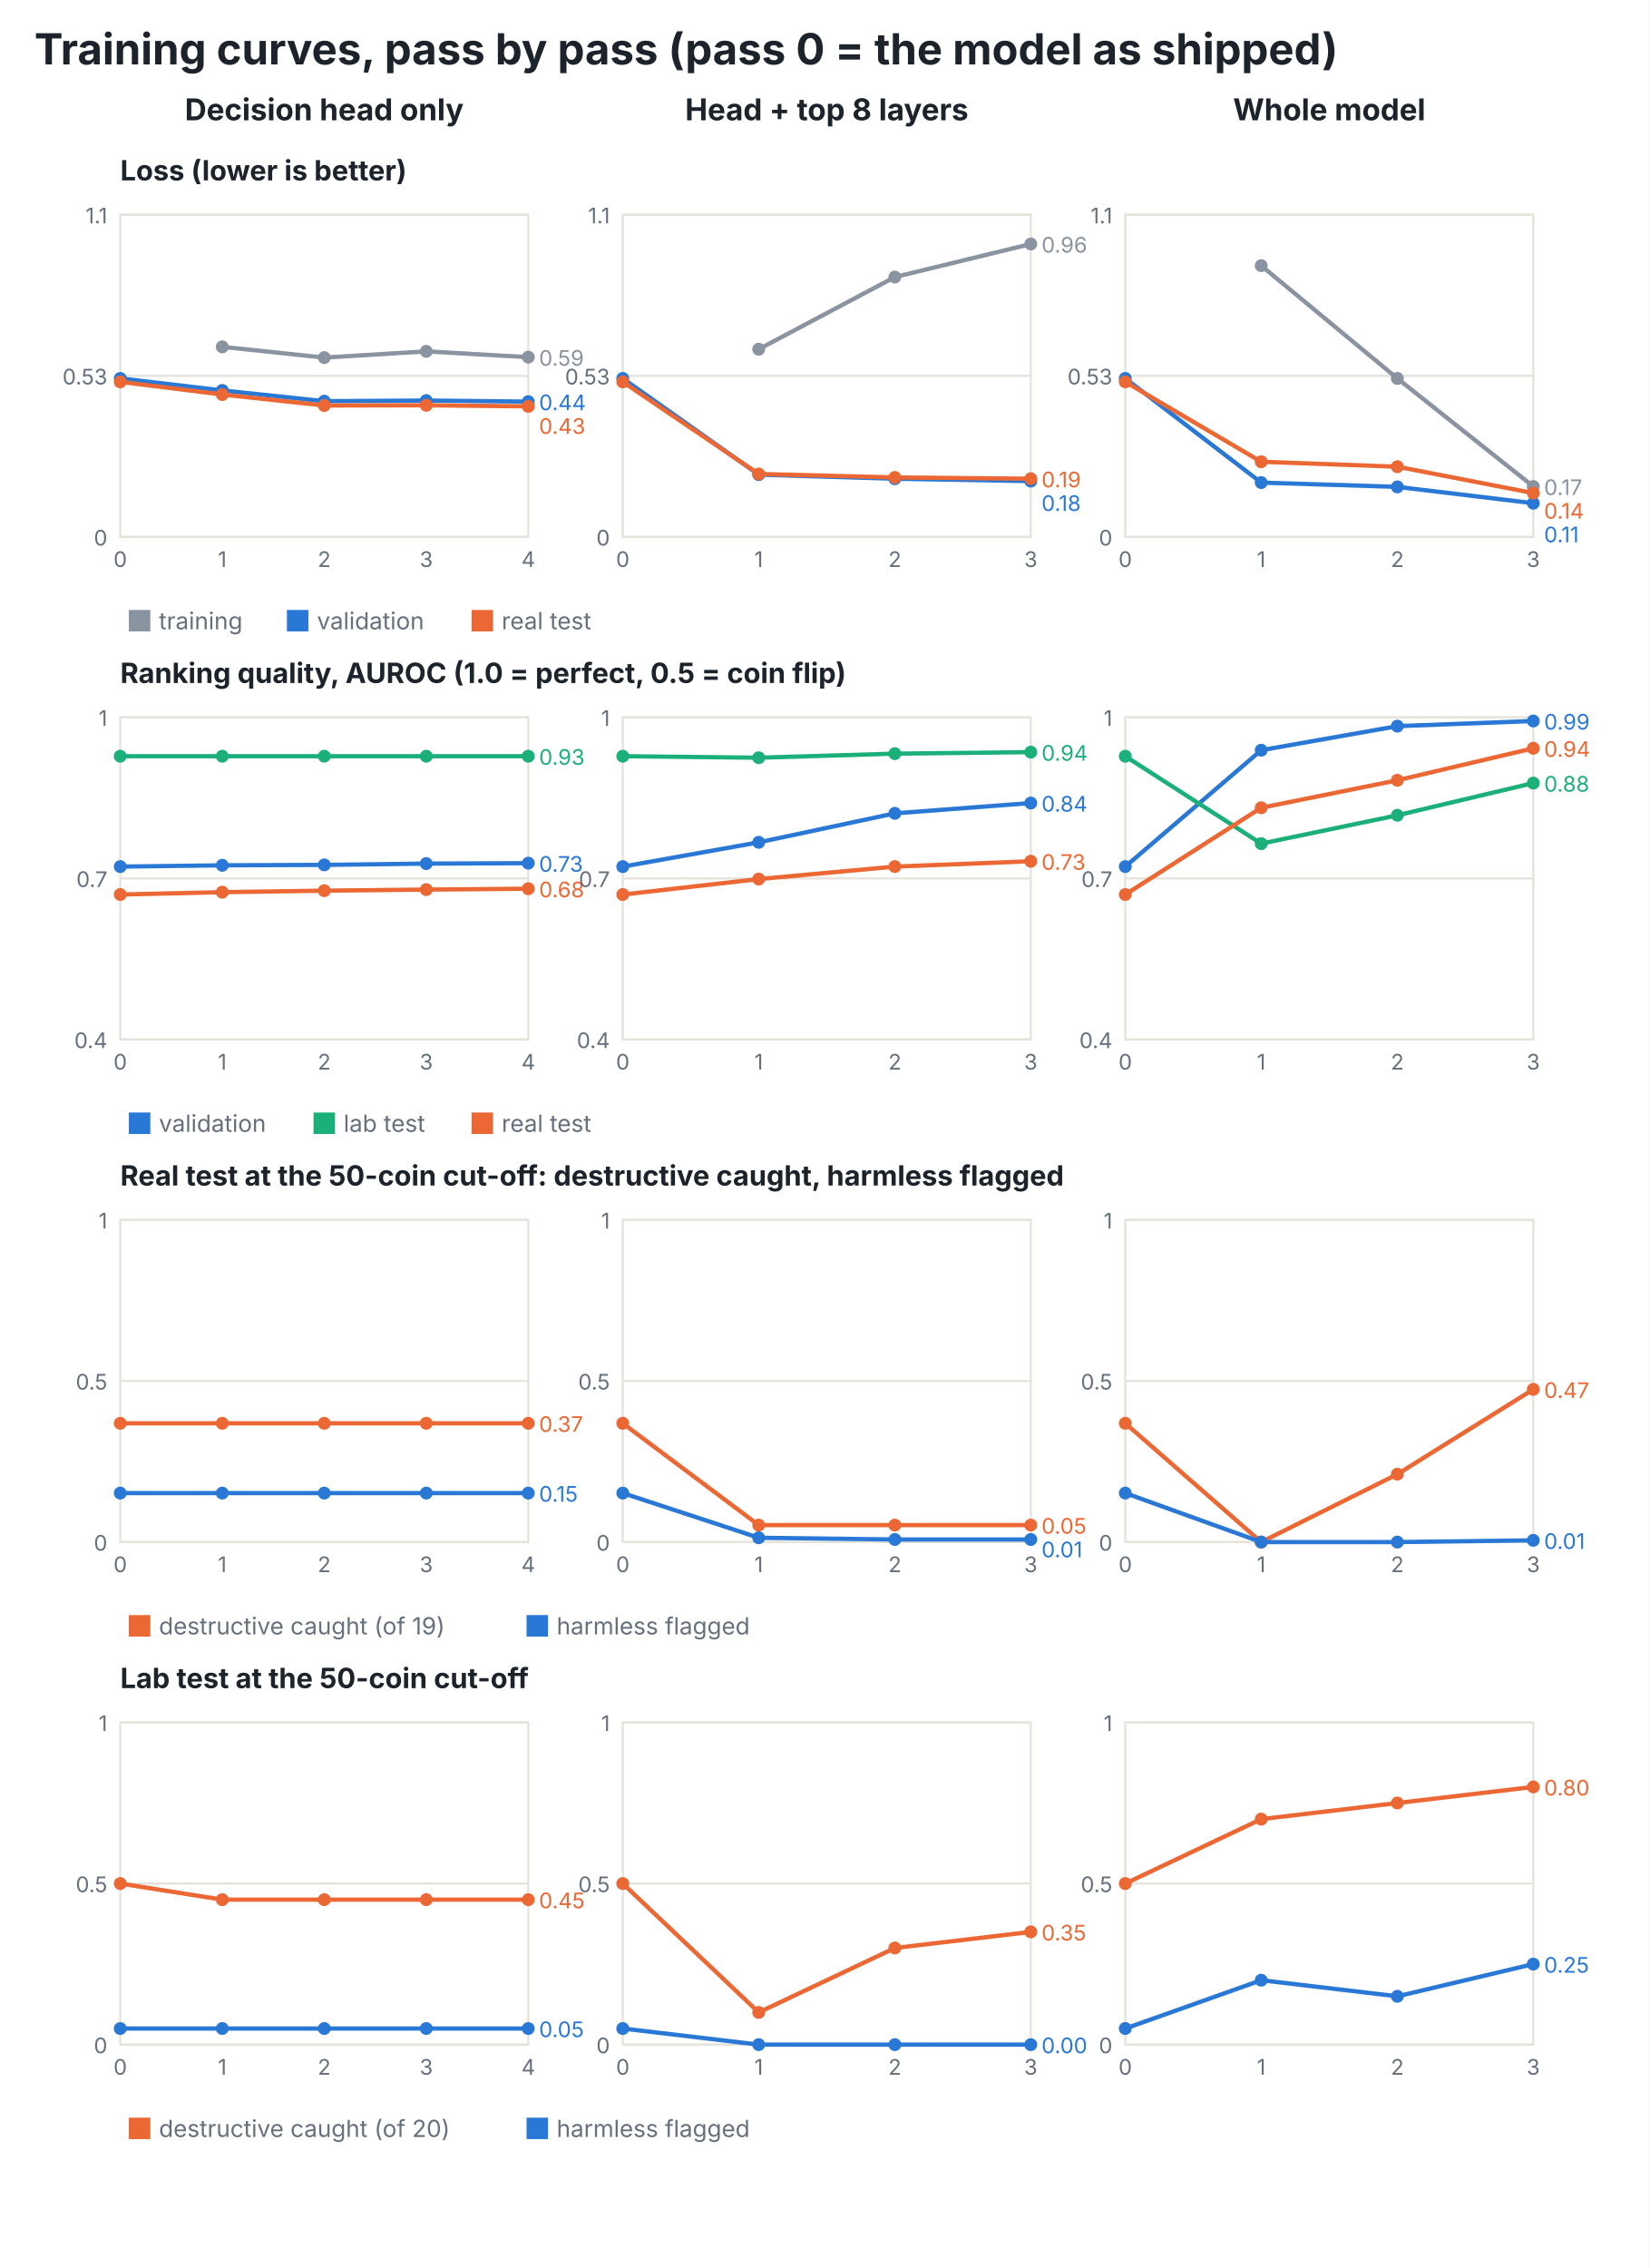
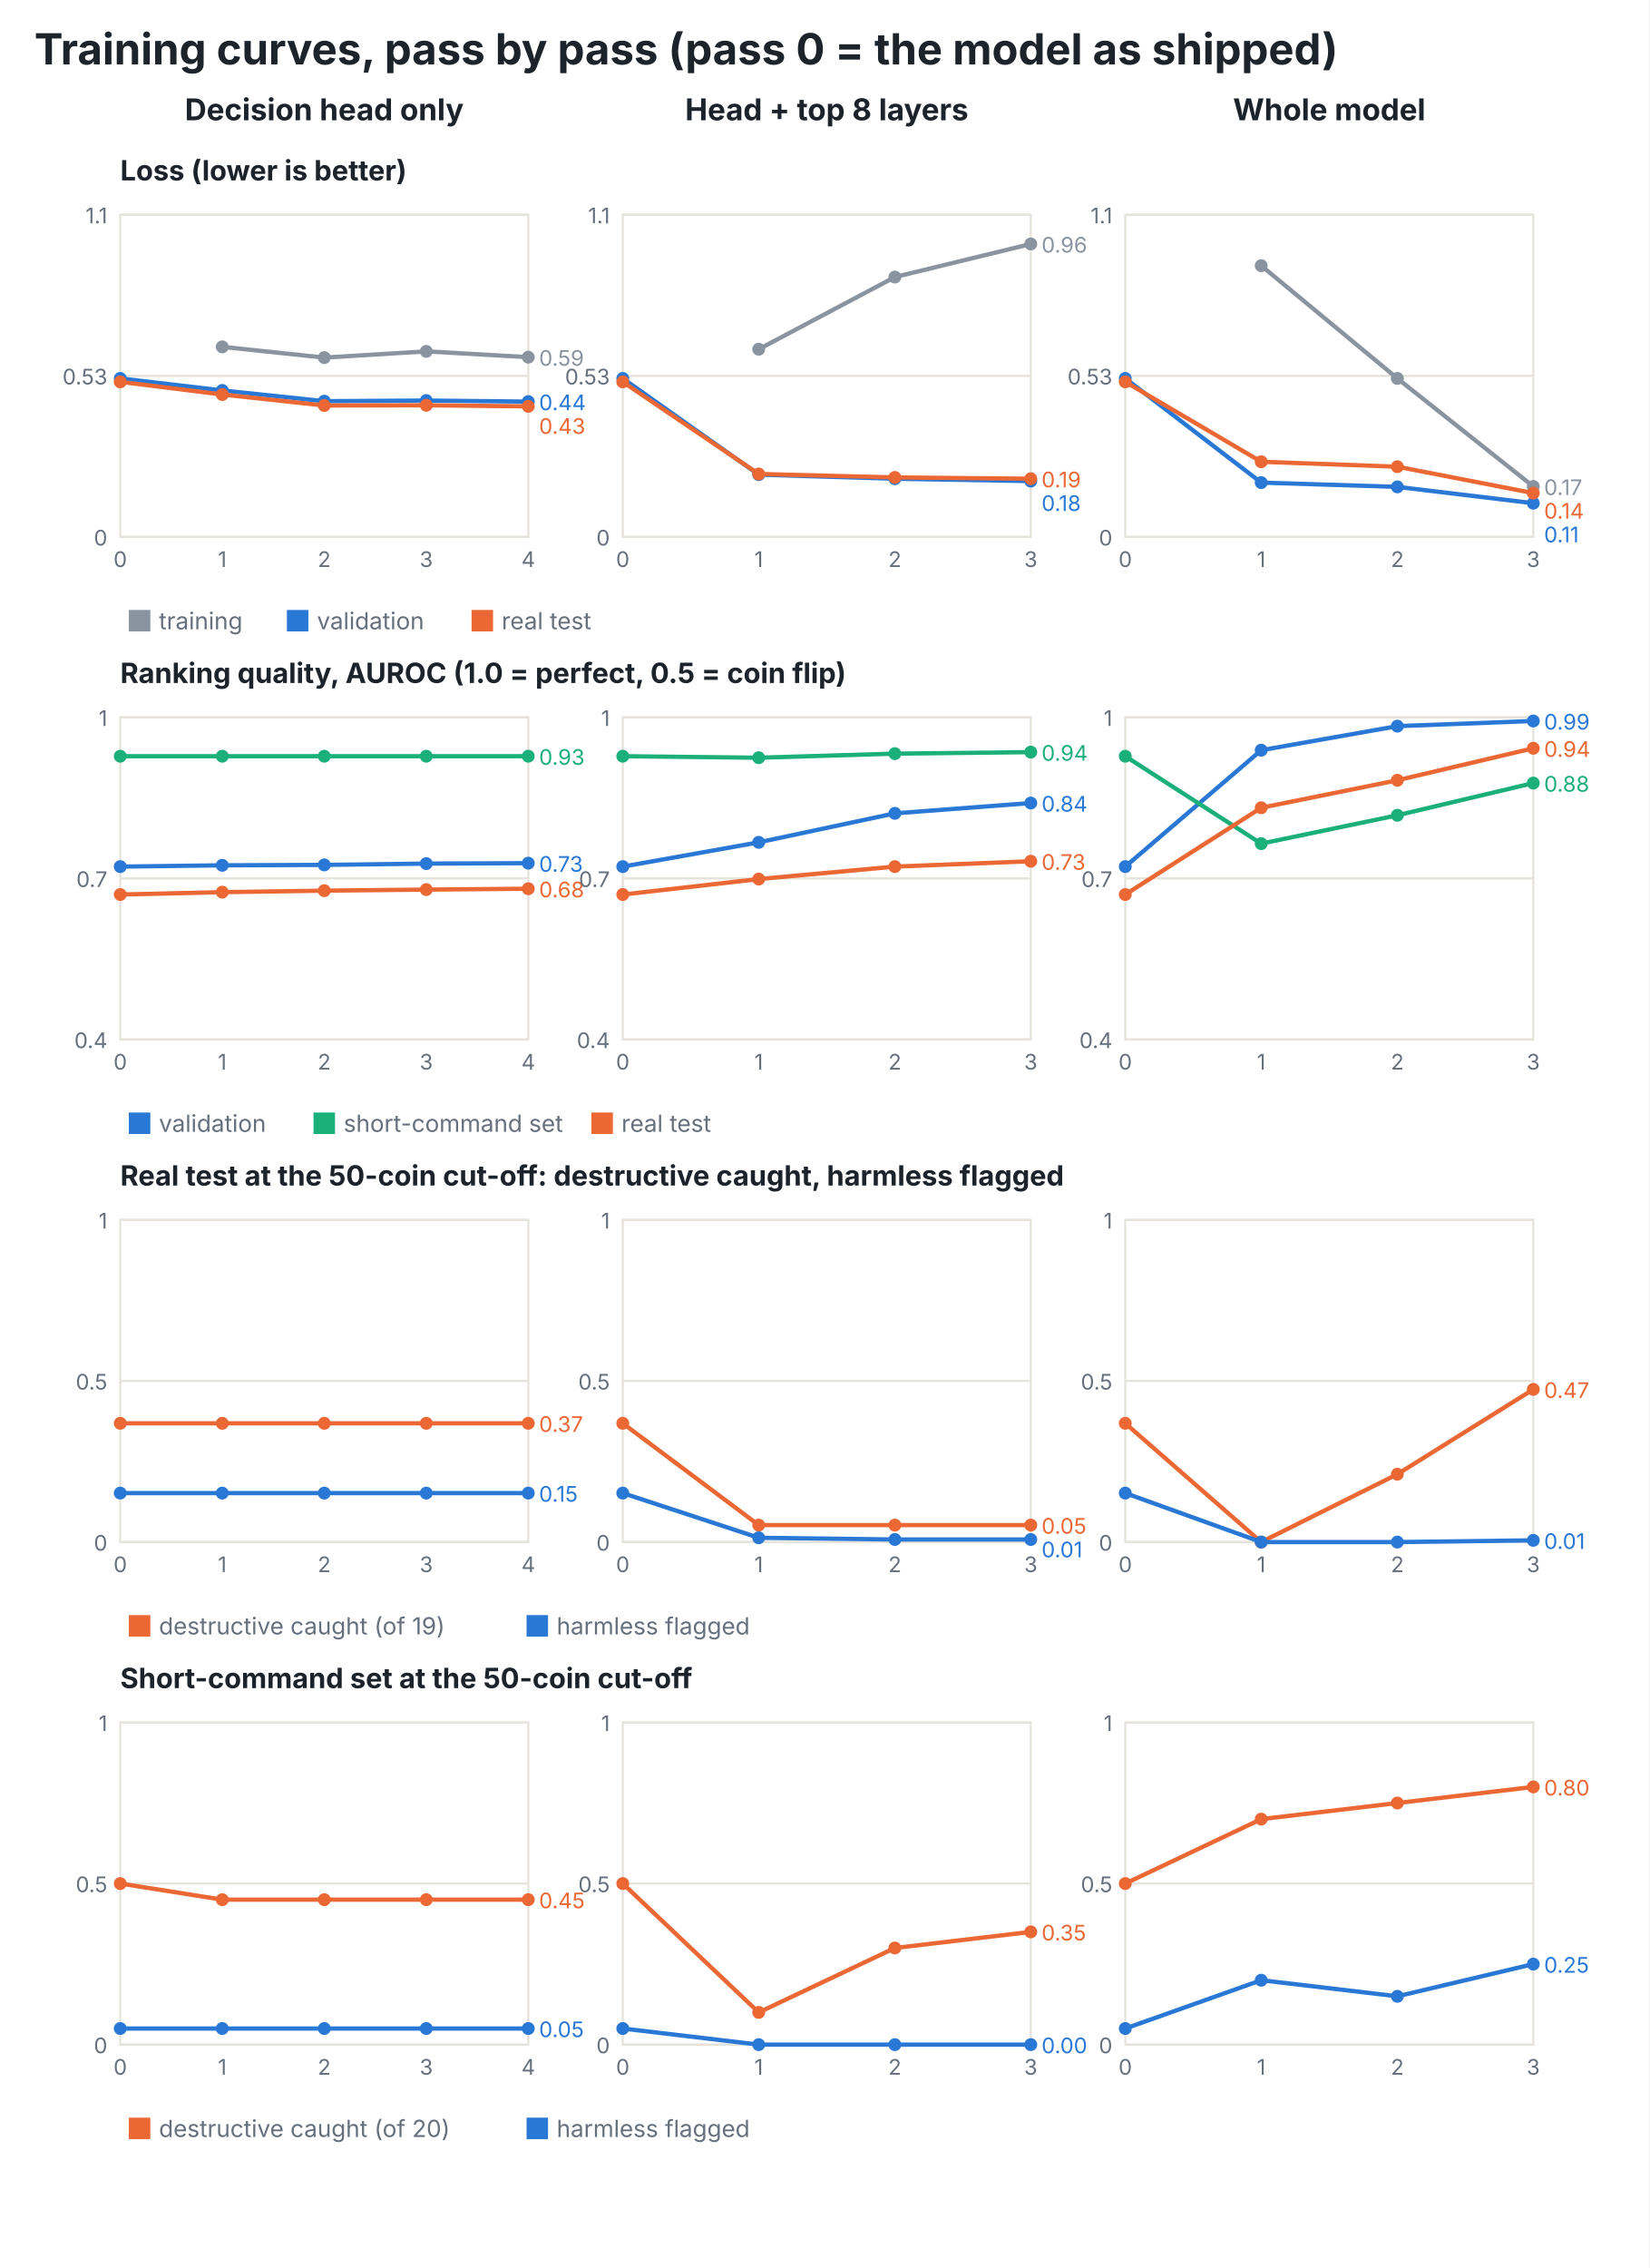
<svg xmlns="http://www.w3.org/2000/svg" viewBox="0 0 768 1056" width="768" height="1056" role="img" aria-label="Training curves per pass for three variants">
  <rect width="768" height="1056" fill="#fff" />
  <text x="16" y="30" font-family="system-ui, -apple-system, Segoe UI, sans-serif" font-size="20" font-weight="700" fill="#1d232b">Training curves, pass by pass (pass 0 = the model as shipped)</text>
  <text x="151.0" y="56" font-family="system-ui, -apple-system, Segoe UI, sans-serif" font-size="14" font-weight="700" fill="#1d232b" text-anchor="middle">Decision head only</text>
  <text x="385.0" y="56" font-family="system-ui, -apple-system, Segoe UI, sans-serif" font-size="14" font-weight="700" fill="#1d232b" text-anchor="middle">Head + top 8 layers</text>
  <text x="619.0" y="56" font-family="system-ui, -apple-system, Segoe UI, sans-serif" font-size="14" font-weight="700" fill="#1d232b" text-anchor="middle">Whole model</text>
  <text x="56" y="84" font-family="system-ui, -apple-system, Segoe UI, sans-serif" font-size="13" font-weight="700" fill="#1d232b">Loss (lower is better)</text>
  <rect x="60" y="284" width="10" height="10" fill="#8a93a0" />
  <text x="74" y="293" font-family="system-ui, -apple-system, Segoe UI, sans-serif" font-size="11" fill="#66707d">training</text>
  <rect x="133.6" y="284" width="10" height="10" fill="#2a78d6" />
  <text x="147.6" y="293" font-family="system-ui, -apple-system, Segoe UI, sans-serif" font-size="11" fill="#66707d">validation</text>
  <rect x="219.6" y="284" width="10" height="10" fill="#eb6834" />
  <text x="233.6" y="293" font-family="system-ui, -apple-system, Segoe UI, sans-serif" font-size="11" fill="#66707d">real test</text>
  <rect x="56" y="100" width="190" height="150" fill="none" stroke="#e6e3dc" />
  <line x1="56" y1="250.0" x2="246" y2="250.0" stroke="#e6e3dc" />
  <text x="50" y="254.0" font-family="system-ui, -apple-system, Segoe UI, sans-serif" font-size="10" fill="#66707d" text-anchor="end">0</text>
  <line x1="56" y1="175.0" x2="246" y2="175.0" stroke="#e6e3dc" />
  <text x="50" y="179.0" font-family="system-ui, -apple-system, Segoe UI, sans-serif" font-size="10" fill="#66707d" text-anchor="end">0.53</text>
  <line x1="56" y1="100.0" x2="246" y2="100.0" stroke="#e6e3dc" />
  <text x="50" y="104.0" font-family="system-ui, -apple-system, Segoe UI, sans-serif" font-size="10" fill="#66707d" text-anchor="end">1.1</text>
  <text x="56.0" y="264" font-family="system-ui, -apple-system, Segoe UI, sans-serif" font-size="10" fill="#66707d" text-anchor="middle">0</text>
  <text x="103.5" y="264" font-family="system-ui, -apple-system, Segoe UI, sans-serif" font-size="10" fill="#66707d" text-anchor="middle">1</text>
  <text x="151.0" y="264" font-family="system-ui, -apple-system, Segoe UI, sans-serif" font-size="10" fill="#66707d" text-anchor="middle">2</text>
  <text x="198.5" y="264" font-family="system-ui, -apple-system, Segoe UI, sans-serif" font-size="10" fill="#66707d" text-anchor="middle">3</text>
  <text x="246.0" y="264" font-family="system-ui, -apple-system, Segoe UI, sans-serif" font-size="10" fill="#66707d" text-anchor="middle">4</text>
  <polyline points="103.5,161.5 151.0,166.5 198.5,163.6 246.0,166.3" fill="none" stroke="#8a93a0" stroke-width="2" />
  <circle cx="103.5" cy="161.5" r="3" fill="#8a93a0" />
  <circle cx="151.0" cy="166.5" r="3" fill="#8a93a0" />
  <circle cx="198.5" cy="163.6" r="3" fill="#8a93a0" />
  <circle cx="246.0" cy="166.3" r="3" fill="#8a93a0" />
  <polyline points="56.0,176.2 103.5,181.8 151.0,186.8 198.5,186.5 246.0,187.0" fill="none" stroke="#2a78d6" stroke-width="2" />
  <circle cx="56.0" cy="176.2" r="3" fill="#2a78d6" />
  <circle cx="103.5" cy="181.8" r="3" fill="#2a78d6" />
  <circle cx="151.0" cy="186.8" r="3" fill="#2a78d6" />
  <circle cx="198.5" cy="186.5" r="3" fill="#2a78d6" />
  <circle cx="246.0" cy="187.0" r="3" fill="#2a78d6" />
  <polyline points="56.0,177.8 103.5,183.7 151.0,188.8 198.5,188.7 246.0,189.2" fill="none" stroke="#eb6834" stroke-width="2" />
  <circle cx="56.0" cy="177.8" r="3" fill="#eb6834" />
  <circle cx="103.5" cy="183.7" r="3" fill="#eb6834" />
  <circle cx="151.0" cy="188.8" r="3" fill="#eb6834" />
  <circle cx="198.5" cy="188.7" r="3" fill="#eb6834" />
  <circle cx="246.0" cy="189.2" r="3" fill="#eb6834" />
  <text x="251.0" y="170.3" font-family="system-ui, -apple-system, Segoe UI, sans-serif" font-size="10" fill="#8a93a0">0.59</text>
  <text x="251.0" y="191.0" font-family="system-ui, -apple-system, Segoe UI, sans-serif" font-size="10" fill="#2a78d6">0.44</text>
  <text x="251.0" y="202.0" font-family="system-ui, -apple-system, Segoe UI, sans-serif" font-size="10" fill="#eb6834">0.43</text>
  <rect x="290" y="100" width="190" height="150" fill="none" stroke="#e6e3dc" />
  <line x1="290" y1="250.0" x2="480" y2="250.0" stroke="#e6e3dc" />
  <text x="284" y="254.0" font-family="system-ui, -apple-system, Segoe UI, sans-serif" font-size="10" fill="#66707d" text-anchor="end">0</text>
  <line x1="290" y1="175.0" x2="480" y2="175.0" stroke="#e6e3dc" />
  <text x="284" y="179.0" font-family="system-ui, -apple-system, Segoe UI, sans-serif" font-size="10" fill="#66707d" text-anchor="end">0.53</text>
  <line x1="290" y1="100.0" x2="480" y2="100.0" stroke="#e6e3dc" />
  <text x="284" y="104.0" font-family="system-ui, -apple-system, Segoe UI, sans-serif" font-size="10" fill="#66707d" text-anchor="end">1.1</text>
  <text x="290.0" y="264" font-family="system-ui, -apple-system, Segoe UI, sans-serif" font-size="10" fill="#66707d" text-anchor="middle">0</text>
  <text x="353.3" y="264" font-family="system-ui, -apple-system, Segoe UI, sans-serif" font-size="10" fill="#66707d" text-anchor="middle">1</text>
  <text x="416.7" y="264" font-family="system-ui, -apple-system, Segoe UI, sans-serif" font-size="10" fill="#66707d" text-anchor="middle">2</text>
  <text x="480.0" y="264" font-family="system-ui, -apple-system, Segoe UI, sans-serif" font-size="10" fill="#66707d" text-anchor="middle">3</text>
  <polyline points="353.3,162.6 416.7,129.0 480.0,113.6" fill="none" stroke="#8a93a0" stroke-width="2" />
  <circle cx="353.3" cy="162.6" r="3" fill="#8a93a0" />
  <circle cx="416.7" cy="129.0" r="3" fill="#8a93a0" />
  <circle cx="480.0" cy="113.6" r="3" fill="#8a93a0" />
  <polyline points="290.0,176.2 353.3,221.0 416.7,222.9 480.0,224.0" fill="none" stroke="#2a78d6" stroke-width="2" />
  <circle cx="290.0" cy="176.2" r="3" fill="#2a78d6" />
  <circle cx="353.3" cy="221.0" r="3" fill="#2a78d6" />
  <circle cx="416.7" cy="222.9" r="3" fill="#2a78d6" />
  <circle cx="480.0" cy="224.0" r="3" fill="#2a78d6" />
  <polyline points="290.0,177.8 353.3,220.7 416.7,222.3 480.0,222.9" fill="none" stroke="#eb6834" stroke-width="2" />
  <circle cx="290.0" cy="177.8" r="3" fill="#eb6834" />
  <circle cx="353.3" cy="220.7" r="3" fill="#eb6834" />
  <circle cx="416.7" cy="222.3" r="3" fill="#eb6834" />
  <circle cx="480.0" cy="222.9" r="3" fill="#eb6834" />
  <text x="485.0" y="117.6" font-family="system-ui, -apple-system, Segoe UI, sans-serif" font-size="10" fill="#8a93a0">0.96</text>
  <text x="485.0" y="226.9" font-family="system-ui, -apple-system, Segoe UI, sans-serif" font-size="10" fill="#eb6834">0.19</text>
  <text x="485.0" y="237.9" font-family="system-ui, -apple-system, Segoe UI, sans-serif" font-size="10" fill="#2a78d6">0.18</text>
  <rect x="524" y="100" width="190" height="150" fill="none" stroke="#e6e3dc" />
  <line x1="524" y1="250.0" x2="714" y2="250.0" stroke="#e6e3dc" />
  <text x="518" y="254.0" font-family="system-ui, -apple-system, Segoe UI, sans-serif" font-size="10" fill="#66707d" text-anchor="end">0</text>
  <line x1="524" y1="175.0" x2="714" y2="175.0" stroke="#e6e3dc" />
  <text x="518" y="179.0" font-family="system-ui, -apple-system, Segoe UI, sans-serif" font-size="10" fill="#66707d" text-anchor="end">0.53</text>
  <line x1="524" y1="100.0" x2="714" y2="100.0" stroke="#e6e3dc" />
  <text x="518" y="104.0" font-family="system-ui, -apple-system, Segoe UI, sans-serif" font-size="10" fill="#66707d" text-anchor="end">1.1</text>
  <text x="524.0" y="264" font-family="system-ui, -apple-system, Segoe UI, sans-serif" font-size="10" fill="#66707d" text-anchor="middle">0</text>
  <text x="587.3" y="264" font-family="system-ui, -apple-system, Segoe UI, sans-serif" font-size="10" fill="#66707d" text-anchor="middle">1</text>
  <text x="650.7" y="264" font-family="system-ui, -apple-system, Segoe UI, sans-serif" font-size="10" fill="#66707d" text-anchor="middle">2</text>
  <text x="714.0" y="264" font-family="system-ui, -apple-system, Segoe UI, sans-serif" font-size="10" fill="#66707d" text-anchor="middle">3</text>
  <polyline points="587.3,123.7 650.7,176.2 714.0,226.5" fill="none" stroke="#8a93a0" stroke-width="2" />
  <circle cx="587.3" cy="123.7" r="3" fill="#8a93a0" />
  <circle cx="650.7" cy="176.2" r="3" fill="#8a93a0" />
  <circle cx="714.0" cy="226.5" r="3" fill="#8a93a0" />
  <polyline points="524.0,176.2 587.3,224.7 650.7,226.7 714.0,234.3" fill="none" stroke="#2a78d6" stroke-width="2" />
  <circle cx="524.0" cy="176.2" r="3" fill="#2a78d6" />
  <circle cx="587.3" cy="224.7" r="3" fill="#2a78d6" />
  <circle cx="650.7" cy="226.7" r="3" fill="#2a78d6" />
  <circle cx="714.0" cy="234.3" r="3" fill="#2a78d6" />
  <polyline points="524.0,177.8 587.3,215.0 650.7,217.3 714.0,229.6" fill="none" stroke="#eb6834" stroke-width="2" />
  <circle cx="524.0" cy="177.8" r="3" fill="#eb6834" />
  <circle cx="587.3" cy="215.0" r="3" fill="#eb6834" />
  <circle cx="650.7" cy="217.3" r="3" fill="#eb6834" />
  <circle cx="714.0" cy="229.6" r="3" fill="#eb6834" />
  <text x="719.0" y="230.5" font-family="system-ui, -apple-system, Segoe UI, sans-serif" font-size="10" fill="#8a93a0">0.17</text>
  <text x="719.0" y="241.5" font-family="system-ui, -apple-system, Segoe UI, sans-serif" font-size="10" fill="#eb6834">0.14</text>
  <text x="719.0" y="252.5" font-family="system-ui, -apple-system, Segoe UI, sans-serif" font-size="10" fill="#2a78d6">0.11</text>
  <text x="56" y="318" font-family="system-ui, -apple-system, Segoe UI, sans-serif" font-size="13" font-weight="700" fill="#1d232b">Ranking quality, AUROC (1.0 = perfect, 0.5 = coin flip)</text>
  <rect x="60" y="518" width="10" height="10" fill="#2a78d6" />
  <text x="74" y="527" font-family="system-ui, -apple-system, Segoe UI, sans-serif" font-size="11" fill="#66707d">validation</text>
  <rect x="146.0" y="518" width="10" height="10" fill="#1baf7a" />
-   <text x="160.0" y="527" font-family="system-ui, -apple-system, Segoe UI, sans-serif" font-size="11" fill="#66707d">lab test</text>
-   <rect x="219.6" y="518" width="10" height="10" fill="#eb6834" />
-   <text x="233.6" y="527" font-family="system-ui, -apple-system, Segoe UI, sans-serif" font-size="11" fill="#66707d">real test</text>
+   <text x="160.0" y="527" font-family="system-ui, -apple-system, Segoe UI, sans-serif" font-size="11" fill="#66707d">short-command set</text>
+   <rect x="275.4" y="518" width="10" height="10" fill="#eb6834" />
+   <text x="289.4" y="527" font-family="system-ui, -apple-system, Segoe UI, sans-serif" font-size="11" fill="#66707d">real test</text>
  <rect x="56" y="334" width="190" height="150" fill="none" stroke="#e6e3dc" />
  <line x1="56" y1="484.0" x2="246" y2="484.0" stroke="#e6e3dc" />
  <text x="50" y="488.0" font-family="system-ui, -apple-system, Segoe UI, sans-serif" font-size="10" fill="#66707d" text-anchor="end">0.4</text>
  <line x1="56" y1="409.0" x2="246" y2="409.0" stroke="#e6e3dc" />
  <text x="50" y="413.0" font-family="system-ui, -apple-system, Segoe UI, sans-serif" font-size="10" fill="#66707d" text-anchor="end">0.7</text>
  <line x1="56" y1="334.0" x2="246" y2="334.0" stroke="#e6e3dc" />
  <text x="50" y="338.0" font-family="system-ui, -apple-system, Segoe UI, sans-serif" font-size="10" fill="#66707d" text-anchor="end">1</text>
  <text x="56.0" y="498" font-family="system-ui, -apple-system, Segoe UI, sans-serif" font-size="10" fill="#66707d" text-anchor="middle">0</text>
  <text x="103.5" y="498" font-family="system-ui, -apple-system, Segoe UI, sans-serif" font-size="10" fill="#66707d" text-anchor="middle">1</text>
  <text x="151.0" y="498" font-family="system-ui, -apple-system, Segoe UI, sans-serif" font-size="10" fill="#66707d" text-anchor="middle">2</text>
  <text x="198.5" y="498" font-family="system-ui, -apple-system, Segoe UI, sans-serif" font-size="10" fill="#66707d" text-anchor="middle">3</text>
  <text x="246.0" y="498" font-family="system-ui, -apple-system, Segoe UI, sans-serif" font-size="10" fill="#66707d" text-anchor="middle">4</text>
  <polyline points="56.0,403.5 103.5,402.9 151.0,402.7 198.5,402.1 246.0,401.9" fill="none" stroke="#2a78d6" stroke-width="2" />
  <circle cx="56.0" cy="403.5" r="3" fill="#2a78d6" />
  <circle cx="103.5" cy="402.9" r="3" fill="#2a78d6" />
  <circle cx="151.0" cy="402.7" r="3" fill="#2a78d6" />
  <circle cx="198.5" cy="402.1" r="3" fill="#2a78d6" />
  <circle cx="246.0" cy="401.9" r="3" fill="#2a78d6" />
  <polyline points="56.0,352.1 103.5,352.1 151.0,352.1 198.5,352.1 246.0,352.1" fill="none" stroke="#1baf7a" stroke-width="2" />
  <circle cx="56.0" cy="352.1" r="3" fill="#1baf7a" />
  <circle cx="103.5" cy="352.1" r="3" fill="#1baf7a" />
  <circle cx="151.0" cy="352.1" r="3" fill="#1baf7a" />
  <circle cx="198.5" cy="352.1" r="3" fill="#1baf7a" />
  <circle cx="246.0" cy="352.1" r="3" fill="#1baf7a" />
  <polyline points="56.0,416.5 103.5,415.4 151.0,414.7 198.5,414.2 246.0,413.8" fill="none" stroke="#eb6834" stroke-width="2" />
  <circle cx="56.0" cy="416.5" r="3" fill="#eb6834" />
  <circle cx="103.5" cy="415.4" r="3" fill="#eb6834" />
  <circle cx="151.0" cy="414.7" r="3" fill="#eb6834" />
  <circle cx="198.5" cy="414.2" r="3" fill="#eb6834" />
  <circle cx="246.0" cy="413.8" r="3" fill="#eb6834" />
  <text x="251.0" y="356.1" font-family="system-ui, -apple-system, Segoe UI, sans-serif" font-size="10" fill="#1baf7a">0.93</text>
  <text x="251.0" y="405.9" font-family="system-ui, -apple-system, Segoe UI, sans-serif" font-size="10" fill="#2a78d6">0.73</text>
  <text x="251.0" y="417.8" font-family="system-ui, -apple-system, Segoe UI, sans-serif" font-size="10" fill="#eb6834">0.68</text>
  <rect x="290" y="334" width="190" height="150" fill="none" stroke="#e6e3dc" />
  <line x1="290" y1="484.0" x2="480" y2="484.0" stroke="#e6e3dc" />
  <text x="284" y="488.0" font-family="system-ui, -apple-system, Segoe UI, sans-serif" font-size="10" fill="#66707d" text-anchor="end">0.4</text>
  <line x1="290" y1="409.0" x2="480" y2="409.0" stroke="#e6e3dc" />
  <text x="284" y="413.0" font-family="system-ui, -apple-system, Segoe UI, sans-serif" font-size="10" fill="#66707d" text-anchor="end">0.7</text>
  <line x1="290" y1="334.0" x2="480" y2="334.0" stroke="#e6e3dc" />
  <text x="284" y="338.0" font-family="system-ui, -apple-system, Segoe UI, sans-serif" font-size="10" fill="#66707d" text-anchor="end">1</text>
  <text x="290.0" y="498" font-family="system-ui, -apple-system, Segoe UI, sans-serif" font-size="10" fill="#66707d" text-anchor="middle">0</text>
  <text x="353.3" y="498" font-family="system-ui, -apple-system, Segoe UI, sans-serif" font-size="10" fill="#66707d" text-anchor="middle">1</text>
  <text x="416.7" y="498" font-family="system-ui, -apple-system, Segoe UI, sans-serif" font-size="10" fill="#66707d" text-anchor="middle">2</text>
  <text x="480.0" y="498" font-family="system-ui, -apple-system, Segoe UI, sans-serif" font-size="10" fill="#66707d" text-anchor="middle">3</text>
  <polyline points="290.0,403.5 353.3,392.2 416.7,378.7 480.0,373.9" fill="none" stroke="#2a78d6" stroke-width="2" />
  <circle cx="290.0" cy="403.5" r="3" fill="#2a78d6" />
  <circle cx="353.3" cy="392.2" r="3" fill="#2a78d6" />
  <circle cx="416.7" cy="378.7" r="3" fill="#2a78d6" />
  <circle cx="480.0" cy="373.9" r="3" fill="#2a78d6" />
  <polyline points="290.0,352.1 353.3,352.8 416.7,350.9 480.0,350.2" fill="none" stroke="#1baf7a" stroke-width="2" />
  <circle cx="290.0" cy="352.1" r="3" fill="#1baf7a" />
  <circle cx="353.3" cy="352.8" r="3" fill="#1baf7a" />
  <circle cx="416.7" cy="350.9" r="3" fill="#1baf7a" />
  <circle cx="480.0" cy="350.2" r="3" fill="#1baf7a" />
  <polyline points="290.0,416.5 353.3,409.3 416.7,403.5 480.0,401.0" fill="none" stroke="#eb6834" stroke-width="2" />
  <circle cx="290.0" cy="416.5" r="3" fill="#eb6834" />
  <circle cx="353.3" cy="409.3" r="3" fill="#eb6834" />
  <circle cx="416.7" cy="403.5" r="3" fill="#eb6834" />
  <circle cx="480.0" cy="401.0" r="3" fill="#eb6834" />
  <text x="485.0" y="354.2" font-family="system-ui, -apple-system, Segoe UI, sans-serif" font-size="10" fill="#1baf7a">0.94</text>
  <text x="485.0" y="377.9" font-family="system-ui, -apple-system, Segoe UI, sans-serif" font-size="10" fill="#2a78d6">0.84</text>
  <text x="485.0" y="405.0" font-family="system-ui, -apple-system, Segoe UI, sans-serif" font-size="10" fill="#eb6834">0.73</text>
  <rect x="524" y="334" width="190" height="150" fill="none" stroke="#e6e3dc" />
  <line x1="524" y1="484.0" x2="714" y2="484.0" stroke="#e6e3dc" />
  <text x="518" y="488.0" font-family="system-ui, -apple-system, Segoe UI, sans-serif" font-size="10" fill="#66707d" text-anchor="end">0.4</text>
  <line x1="524" y1="409.0" x2="714" y2="409.0" stroke="#e6e3dc" />
  <text x="518" y="413.0" font-family="system-ui, -apple-system, Segoe UI, sans-serif" font-size="10" fill="#66707d" text-anchor="end">0.7</text>
  <line x1="524" y1="334.0" x2="714" y2="334.0" stroke="#e6e3dc" />
  <text x="518" y="338.0" font-family="system-ui, -apple-system, Segoe UI, sans-serif" font-size="10" fill="#66707d" text-anchor="end">1</text>
  <text x="524.0" y="498" font-family="system-ui, -apple-system, Segoe UI, sans-serif" font-size="10" fill="#66707d" text-anchor="middle">0</text>
  <text x="587.3" y="498" font-family="system-ui, -apple-system, Segoe UI, sans-serif" font-size="10" fill="#66707d" text-anchor="middle">1</text>
  <text x="650.7" y="498" font-family="system-ui, -apple-system, Segoe UI, sans-serif" font-size="10" fill="#66707d" text-anchor="middle">2</text>
  <text x="714.0" y="498" font-family="system-ui, -apple-system, Segoe UI, sans-serif" font-size="10" fill="#66707d" text-anchor="middle">3</text>
  <polyline points="524.0,403.5 587.3,349.3 650.7,338.1 714.0,335.7" fill="none" stroke="#2a78d6" stroke-width="2" />
  <circle cx="524.0" cy="403.5" r="3" fill="#2a78d6" />
  <circle cx="587.3" cy="349.3" r="3" fill="#2a78d6" />
  <circle cx="650.7" cy="338.1" r="3" fill="#2a78d6" />
  <circle cx="714.0" cy="335.7" r="3" fill="#2a78d6" />
  <polyline points="524.0,352.1 587.3,392.8 650.7,379.6 714.0,364.6" fill="none" stroke="#1baf7a" stroke-width="2" />
  <circle cx="524.0" cy="352.1" r="3" fill="#1baf7a" />
  <circle cx="587.3" cy="392.8" r="3" fill="#1baf7a" />
  <circle cx="650.7" cy="379.6" r="3" fill="#1baf7a" />
  <circle cx="714.0" cy="364.6" r="3" fill="#1baf7a" />
  <polyline points="524.0,416.5 587.3,376.1 650.7,363.3 714.0,348.4" fill="none" stroke="#eb6834" stroke-width="2" />
  <circle cx="524.0" cy="416.5" r="3" fill="#eb6834" />
  <circle cx="587.3" cy="376.1" r="3" fill="#eb6834" />
  <circle cx="650.7" cy="363.3" r="3" fill="#eb6834" />
  <circle cx="714.0" cy="348.4" r="3" fill="#eb6834" />
  <text x="719.0" y="339.7" font-family="system-ui, -apple-system, Segoe UI, sans-serif" font-size="10" fill="#2a78d6">0.99</text>
  <text x="719.0" y="352.4" font-family="system-ui, -apple-system, Segoe UI, sans-serif" font-size="10" fill="#eb6834">0.94</text>
  <text x="719.0" y="368.6" font-family="system-ui, -apple-system, Segoe UI, sans-serif" font-size="10" fill="#1baf7a">0.88</text>
  <text x="56" y="552" font-family="system-ui, -apple-system, Segoe UI, sans-serif" font-size="13" font-weight="700" fill="#1d232b">Real test at the 50-coin cut-off: destructive caught, harmless flagged</text>
  <rect x="60" y="752" width="10" height="10" fill="#eb6834" />
  <text x="74" y="761" font-family="system-ui, -apple-system, Segoe UI, sans-serif" font-size="11" fill="#66707d">destructive caught (of 19)</text>
  <rect x="245.2" y="752" width="10" height="10" fill="#2a78d6" />
  <text x="259.2" y="761" font-family="system-ui, -apple-system, Segoe UI, sans-serif" font-size="11" fill="#66707d">harmless flagged</text>
  <rect x="56" y="568" width="190" height="150" fill="none" stroke="#e6e3dc" />
  <line x1="56" y1="718.0" x2="246" y2="718.0" stroke="#e6e3dc" />
  <text x="50" y="722.0" font-family="system-ui, -apple-system, Segoe UI, sans-serif" font-size="10" fill="#66707d" text-anchor="end">0</text>
  <line x1="56" y1="643.0" x2="246" y2="643.0" stroke="#e6e3dc" />
  <text x="50" y="647.0" font-family="system-ui, -apple-system, Segoe UI, sans-serif" font-size="10" fill="#66707d" text-anchor="end">0.5</text>
  <line x1="56" y1="568.0" x2="246" y2="568.0" stroke="#e6e3dc" />
  <text x="50" y="572.0" font-family="system-ui, -apple-system, Segoe UI, sans-serif" font-size="10" fill="#66707d" text-anchor="end">1</text>
  <text x="56.0" y="732" font-family="system-ui, -apple-system, Segoe UI, sans-serif" font-size="10" fill="#66707d" text-anchor="middle">0</text>
  <text x="103.5" y="732" font-family="system-ui, -apple-system, Segoe UI, sans-serif" font-size="10" fill="#66707d" text-anchor="middle">1</text>
  <text x="151.0" y="732" font-family="system-ui, -apple-system, Segoe UI, sans-serif" font-size="10" fill="#66707d" text-anchor="middle">2</text>
  <text x="198.5" y="732" font-family="system-ui, -apple-system, Segoe UI, sans-serif" font-size="10" fill="#66707d" text-anchor="middle">3</text>
  <text x="246.0" y="732" font-family="system-ui, -apple-system, Segoe UI, sans-serif" font-size="10" fill="#66707d" text-anchor="middle">4</text>
  <polyline points="56.0,662.7 103.5,662.7 151.0,662.7 198.5,662.7 246.0,662.7" fill="none" stroke="#eb6834" stroke-width="2" />
  <circle cx="56.0" cy="662.7" r="3" fill="#eb6834" />
  <circle cx="103.5" cy="662.7" r="3" fill="#eb6834" />
  <circle cx="151.0" cy="662.7" r="3" fill="#eb6834" />
  <circle cx="198.5" cy="662.7" r="3" fill="#eb6834" />
  <circle cx="246.0" cy="662.7" r="3" fill="#eb6834" />
  <polyline points="56.0,695.2 103.5,695.2 151.0,695.2 198.5,695.2 246.0,695.2" fill="none" stroke="#2a78d6" stroke-width="2" />
  <circle cx="56.0" cy="695.2" r="3" fill="#2a78d6" />
  <circle cx="103.5" cy="695.2" r="3" fill="#2a78d6" />
  <circle cx="151.0" cy="695.2" r="3" fill="#2a78d6" />
  <circle cx="198.5" cy="695.2" r="3" fill="#2a78d6" />
  <circle cx="246.0" cy="695.2" r="3" fill="#2a78d6" />
  <text x="251.0" y="666.7" font-family="system-ui, -apple-system, Segoe UI, sans-serif" font-size="10" fill="#eb6834">0.37</text>
  <text x="251.0" y="699.2" font-family="system-ui, -apple-system, Segoe UI, sans-serif" font-size="10" fill="#2a78d6">0.15</text>
  <rect x="290" y="568" width="190" height="150" fill="none" stroke="#e6e3dc" />
  <line x1="290" y1="718.0" x2="480" y2="718.0" stroke="#e6e3dc" />
  <text x="284" y="722.0" font-family="system-ui, -apple-system, Segoe UI, sans-serif" font-size="10" fill="#66707d" text-anchor="end">0</text>
  <line x1="290" y1="643.0" x2="480" y2="643.0" stroke="#e6e3dc" />
  <text x="284" y="647.0" font-family="system-ui, -apple-system, Segoe UI, sans-serif" font-size="10" fill="#66707d" text-anchor="end">0.5</text>
  <line x1="290" y1="568.0" x2="480" y2="568.0" stroke="#e6e3dc" />
  <text x="284" y="572.0" font-family="system-ui, -apple-system, Segoe UI, sans-serif" font-size="10" fill="#66707d" text-anchor="end">1</text>
  <text x="290.0" y="732" font-family="system-ui, -apple-system, Segoe UI, sans-serif" font-size="10" fill="#66707d" text-anchor="middle">0</text>
  <text x="353.3" y="732" font-family="system-ui, -apple-system, Segoe UI, sans-serif" font-size="10" fill="#66707d" text-anchor="middle">1</text>
  <text x="416.7" y="732" font-family="system-ui, -apple-system, Segoe UI, sans-serif" font-size="10" fill="#66707d" text-anchor="middle">2</text>
  <text x="480.0" y="732" font-family="system-ui, -apple-system, Segoe UI, sans-serif" font-size="10" fill="#66707d" text-anchor="middle">3</text>
  <polyline points="290.0,662.7 353.3,710.1 416.7,710.1 480.0,710.1" fill="none" stroke="#eb6834" stroke-width="2" />
  <circle cx="290.0" cy="662.7" r="3" fill="#eb6834" />
  <circle cx="353.3" cy="710.1" r="3" fill="#eb6834" />
  <circle cx="416.7" cy="710.1" r="3" fill="#eb6834" />
  <circle cx="480.0" cy="710.1" r="3" fill="#eb6834" />
  <polyline points="290.0,695.2 353.3,716.0 416.7,716.8 480.0,716.8" fill="none" stroke="#2a78d6" stroke-width="2" />
  <circle cx="290.0" cy="695.2" r="3" fill="#2a78d6" />
  <circle cx="353.3" cy="716.0" r="3" fill="#2a78d6" />
  <circle cx="416.7" cy="716.8" r="3" fill="#2a78d6" />
  <circle cx="480.0" cy="716.8" r="3" fill="#2a78d6" />
  <text x="485.0" y="714.1" font-family="system-ui, -apple-system, Segoe UI, sans-serif" font-size="10" fill="#eb6834">0.05</text>
  <text x="485.0" y="725.1" font-family="system-ui, -apple-system, Segoe UI, sans-serif" font-size="10" fill="#2a78d6">0.01</text>
  <rect x="524" y="568" width="190" height="150" fill="none" stroke="#e6e3dc" />
  <line x1="524" y1="718.0" x2="714" y2="718.0" stroke="#e6e3dc" />
  <text x="518" y="722.0" font-family="system-ui, -apple-system, Segoe UI, sans-serif" font-size="10" fill="#66707d" text-anchor="end">0</text>
  <line x1="524" y1="643.0" x2="714" y2="643.0" stroke="#e6e3dc" />
  <text x="518" y="647.0" font-family="system-ui, -apple-system, Segoe UI, sans-serif" font-size="10" fill="#66707d" text-anchor="end">0.5</text>
  <line x1="524" y1="568.0" x2="714" y2="568.0" stroke="#e6e3dc" />
  <text x="518" y="572.0" font-family="system-ui, -apple-system, Segoe UI, sans-serif" font-size="10" fill="#66707d" text-anchor="end">1</text>
  <text x="524.0" y="732" font-family="system-ui, -apple-system, Segoe UI, sans-serif" font-size="10" fill="#66707d" text-anchor="middle">0</text>
  <text x="587.3" y="732" font-family="system-ui, -apple-system, Segoe UI, sans-serif" font-size="10" fill="#66707d" text-anchor="middle">1</text>
  <text x="650.7" y="732" font-family="system-ui, -apple-system, Segoe UI, sans-serif" font-size="10" fill="#66707d" text-anchor="middle">2</text>
  <text x="714.0" y="732" font-family="system-ui, -apple-system, Segoe UI, sans-serif" font-size="10" fill="#66707d" text-anchor="middle">3</text>
  <polyline points="524.0,662.7 587.3,718.0 650.7,686.4 714.0,646.9" fill="none" stroke="#eb6834" stroke-width="2" />
  <circle cx="524.0" cy="662.7" r="3" fill="#eb6834" />
  <circle cx="587.3" cy="718.0" r="3" fill="#eb6834" />
  <circle cx="650.7" cy="686.4" r="3" fill="#eb6834" />
  <circle cx="714.0" cy="646.9" r="3" fill="#eb6834" />
  <polyline points="524.0,695.2 587.3,718.0 650.7,718.0 714.0,717.2" fill="none" stroke="#2a78d6" stroke-width="2" />
  <circle cx="524.0" cy="695.2" r="3" fill="#2a78d6" />
  <circle cx="587.3" cy="718.0" r="3" fill="#2a78d6" />
  <circle cx="650.7" cy="718.0" r="3" fill="#2a78d6" />
  <circle cx="714.0" cy="717.2" r="3" fill="#2a78d6" />
  <text x="719.0" y="650.9" font-family="system-ui, -apple-system, Segoe UI, sans-serif" font-size="10" fill="#eb6834">0.47</text>
  <text x="719.0" y="721.2" font-family="system-ui, -apple-system, Segoe UI, sans-serif" font-size="10" fill="#2a78d6">0.01</text>
-   <text x="56" y="786" font-family="system-ui, -apple-system, Segoe UI, sans-serif" font-size="13" font-weight="700" fill="#1d232b">Lab test at the 50-coin cut-off</text>
+   <text x="56" y="786" font-family="system-ui, -apple-system, Segoe UI, sans-serif" font-size="13" font-weight="700" fill="#1d232b">Short-command set at the 50-coin cut-off</text>
  <rect x="60" y="986" width="10" height="10" fill="#eb6834" />
  <text x="74" y="995" font-family="system-ui, -apple-system, Segoe UI, sans-serif" font-size="11" fill="#66707d">destructive caught (of 20)</text>
  <rect x="245.2" y="986" width="10" height="10" fill="#2a78d6" />
  <text x="259.2" y="995" font-family="system-ui, -apple-system, Segoe UI, sans-serif" font-size="11" fill="#66707d">harmless flagged</text>
  <rect x="56" y="802" width="190" height="150" fill="none" stroke="#e6e3dc" />
  <line x1="56" y1="952.0" x2="246" y2="952.0" stroke="#e6e3dc" />
  <text x="50" y="956.0" font-family="system-ui, -apple-system, Segoe UI, sans-serif" font-size="10" fill="#66707d" text-anchor="end">0</text>
  <line x1="56" y1="877.0" x2="246" y2="877.0" stroke="#e6e3dc" />
  <text x="50" y="881.0" font-family="system-ui, -apple-system, Segoe UI, sans-serif" font-size="10" fill="#66707d" text-anchor="end">0.5</text>
  <line x1="56" y1="802.0" x2="246" y2="802.0" stroke="#e6e3dc" />
  <text x="50" y="806.0" font-family="system-ui, -apple-system, Segoe UI, sans-serif" font-size="10" fill="#66707d" text-anchor="end">1</text>
  <text x="56.0" y="966" font-family="system-ui, -apple-system, Segoe UI, sans-serif" font-size="10" fill="#66707d" text-anchor="middle">0</text>
  <text x="103.5" y="966" font-family="system-ui, -apple-system, Segoe UI, sans-serif" font-size="10" fill="#66707d" text-anchor="middle">1</text>
  <text x="151.0" y="966" font-family="system-ui, -apple-system, Segoe UI, sans-serif" font-size="10" fill="#66707d" text-anchor="middle">2</text>
  <text x="198.5" y="966" font-family="system-ui, -apple-system, Segoe UI, sans-serif" font-size="10" fill="#66707d" text-anchor="middle">3</text>
  <text x="246.0" y="966" font-family="system-ui, -apple-system, Segoe UI, sans-serif" font-size="10" fill="#66707d" text-anchor="middle">4</text>
  <polyline points="56.0,877.0 103.5,884.5 151.0,884.5 198.5,884.5 246.0,884.5" fill="none" stroke="#eb6834" stroke-width="2" />
  <circle cx="56.0" cy="877.0" r="3" fill="#eb6834" />
  <circle cx="103.5" cy="884.5" r="3" fill="#eb6834" />
  <circle cx="151.0" cy="884.5" r="3" fill="#eb6834" />
  <circle cx="198.5" cy="884.5" r="3" fill="#eb6834" />
  <circle cx="246.0" cy="884.5" r="3" fill="#eb6834" />
  <polyline points="56.0,944.5 103.5,944.5 151.0,944.5 198.5,944.5 246.0,944.5" fill="none" stroke="#2a78d6" stroke-width="2" />
  <circle cx="56.0" cy="944.5" r="3" fill="#2a78d6" />
  <circle cx="103.5" cy="944.5" r="3" fill="#2a78d6" />
  <circle cx="151.0" cy="944.5" r="3" fill="#2a78d6" />
  <circle cx="198.5" cy="944.5" r="3" fill="#2a78d6" />
  <circle cx="246.0" cy="944.5" r="3" fill="#2a78d6" />
  <text x="251.0" y="888.5" font-family="system-ui, -apple-system, Segoe UI, sans-serif" font-size="10" fill="#eb6834">0.45</text>
  <text x="251.0" y="948.5" font-family="system-ui, -apple-system, Segoe UI, sans-serif" font-size="10" fill="#2a78d6">0.05</text>
  <rect x="290" y="802" width="190" height="150" fill="none" stroke="#e6e3dc" />
  <line x1="290" y1="952.0" x2="480" y2="952.0" stroke="#e6e3dc" />
  <text x="284" y="956.0" font-family="system-ui, -apple-system, Segoe UI, sans-serif" font-size="10" fill="#66707d" text-anchor="end">0</text>
  <line x1="290" y1="877.0" x2="480" y2="877.0" stroke="#e6e3dc" />
  <text x="284" y="881.0" font-family="system-ui, -apple-system, Segoe UI, sans-serif" font-size="10" fill="#66707d" text-anchor="end">0.5</text>
  <line x1="290" y1="802.0" x2="480" y2="802.0" stroke="#e6e3dc" />
  <text x="284" y="806.0" font-family="system-ui, -apple-system, Segoe UI, sans-serif" font-size="10" fill="#66707d" text-anchor="end">1</text>
  <text x="290.0" y="966" font-family="system-ui, -apple-system, Segoe UI, sans-serif" font-size="10" fill="#66707d" text-anchor="middle">0</text>
  <text x="353.3" y="966" font-family="system-ui, -apple-system, Segoe UI, sans-serif" font-size="10" fill="#66707d" text-anchor="middle">1</text>
  <text x="416.7" y="966" font-family="system-ui, -apple-system, Segoe UI, sans-serif" font-size="10" fill="#66707d" text-anchor="middle">2</text>
  <text x="480.0" y="966" font-family="system-ui, -apple-system, Segoe UI, sans-serif" font-size="10" fill="#66707d" text-anchor="middle">3</text>
  <polyline points="290.0,877.0 353.3,937.0 416.7,907.0 480.0,899.5" fill="none" stroke="#eb6834" stroke-width="2" />
  <circle cx="290.0" cy="877.0" r="3" fill="#eb6834" />
  <circle cx="353.3" cy="937.0" r="3" fill="#eb6834" />
  <circle cx="416.7" cy="907.0" r="3" fill="#eb6834" />
  <circle cx="480.0" cy="899.5" r="3" fill="#eb6834" />
  <polyline points="290.0,944.5 353.3,952.0 416.7,952.0 480.0,952.0" fill="none" stroke="#2a78d6" stroke-width="2" />
  <circle cx="290.0" cy="944.5" r="3" fill="#2a78d6" />
  <circle cx="353.3" cy="952.0" r="3" fill="#2a78d6" />
  <circle cx="416.7" cy="952.0" r="3" fill="#2a78d6" />
  <circle cx="480.0" cy="952.0" r="3" fill="#2a78d6" />
  <text x="485.0" y="903.5" font-family="system-ui, -apple-system, Segoe UI, sans-serif" font-size="10" fill="#eb6834">0.35</text>
  <text x="485.0" y="956.0" font-family="system-ui, -apple-system, Segoe UI, sans-serif" font-size="10" fill="#2a78d6">0.00</text>
  <rect x="524" y="802" width="190" height="150" fill="none" stroke="#e6e3dc" />
  <line x1="524" y1="952.0" x2="714" y2="952.0" stroke="#e6e3dc" />
  <text x="518" y="956.0" font-family="system-ui, -apple-system, Segoe UI, sans-serif" font-size="10" fill="#66707d" text-anchor="end">0</text>
  <line x1="524" y1="877.0" x2="714" y2="877.0" stroke="#e6e3dc" />
  <text x="518" y="881.0" font-family="system-ui, -apple-system, Segoe UI, sans-serif" font-size="10" fill="#66707d" text-anchor="end">0.5</text>
  <line x1="524" y1="802.0" x2="714" y2="802.0" stroke="#e6e3dc" />
  <text x="518" y="806.0" font-family="system-ui, -apple-system, Segoe UI, sans-serif" font-size="10" fill="#66707d" text-anchor="end">1</text>
  <text x="524.0" y="966" font-family="system-ui, -apple-system, Segoe UI, sans-serif" font-size="10" fill="#66707d" text-anchor="middle">0</text>
  <text x="587.3" y="966" font-family="system-ui, -apple-system, Segoe UI, sans-serif" font-size="10" fill="#66707d" text-anchor="middle">1</text>
  <text x="650.7" y="966" font-family="system-ui, -apple-system, Segoe UI, sans-serif" font-size="10" fill="#66707d" text-anchor="middle">2</text>
  <text x="714.0" y="966" font-family="system-ui, -apple-system, Segoe UI, sans-serif" font-size="10" fill="#66707d" text-anchor="middle">3</text>
  <polyline points="524.0,877.0 587.3,847.0 650.7,839.5 714.0,832.0" fill="none" stroke="#eb6834" stroke-width="2" />
  <circle cx="524.0" cy="877.0" r="3" fill="#eb6834" />
  <circle cx="587.3" cy="847.0" r="3" fill="#eb6834" />
  <circle cx="650.7" cy="839.5" r="3" fill="#eb6834" />
  <circle cx="714.0" cy="832.0" r="3" fill="#eb6834" />
  <polyline points="524.0,944.5 587.3,922.0 650.7,929.5 714.0,914.5" fill="none" stroke="#2a78d6" stroke-width="2" />
  <circle cx="524.0" cy="944.5" r="3" fill="#2a78d6" />
  <circle cx="587.3" cy="922.0" r="3" fill="#2a78d6" />
  <circle cx="650.7" cy="929.5" r="3" fill="#2a78d6" />
  <circle cx="714.0" cy="914.5" r="3" fill="#2a78d6" />
  <text x="719.0" y="836.0" font-family="system-ui, -apple-system, Segoe UI, sans-serif" font-size="10" fill="#eb6834">0.80</text>
  <text x="719.0" y="918.5" font-family="system-ui, -apple-system, Segoe UI, sans-serif" font-size="10" fill="#2a78d6">0.25</text>
</svg>
